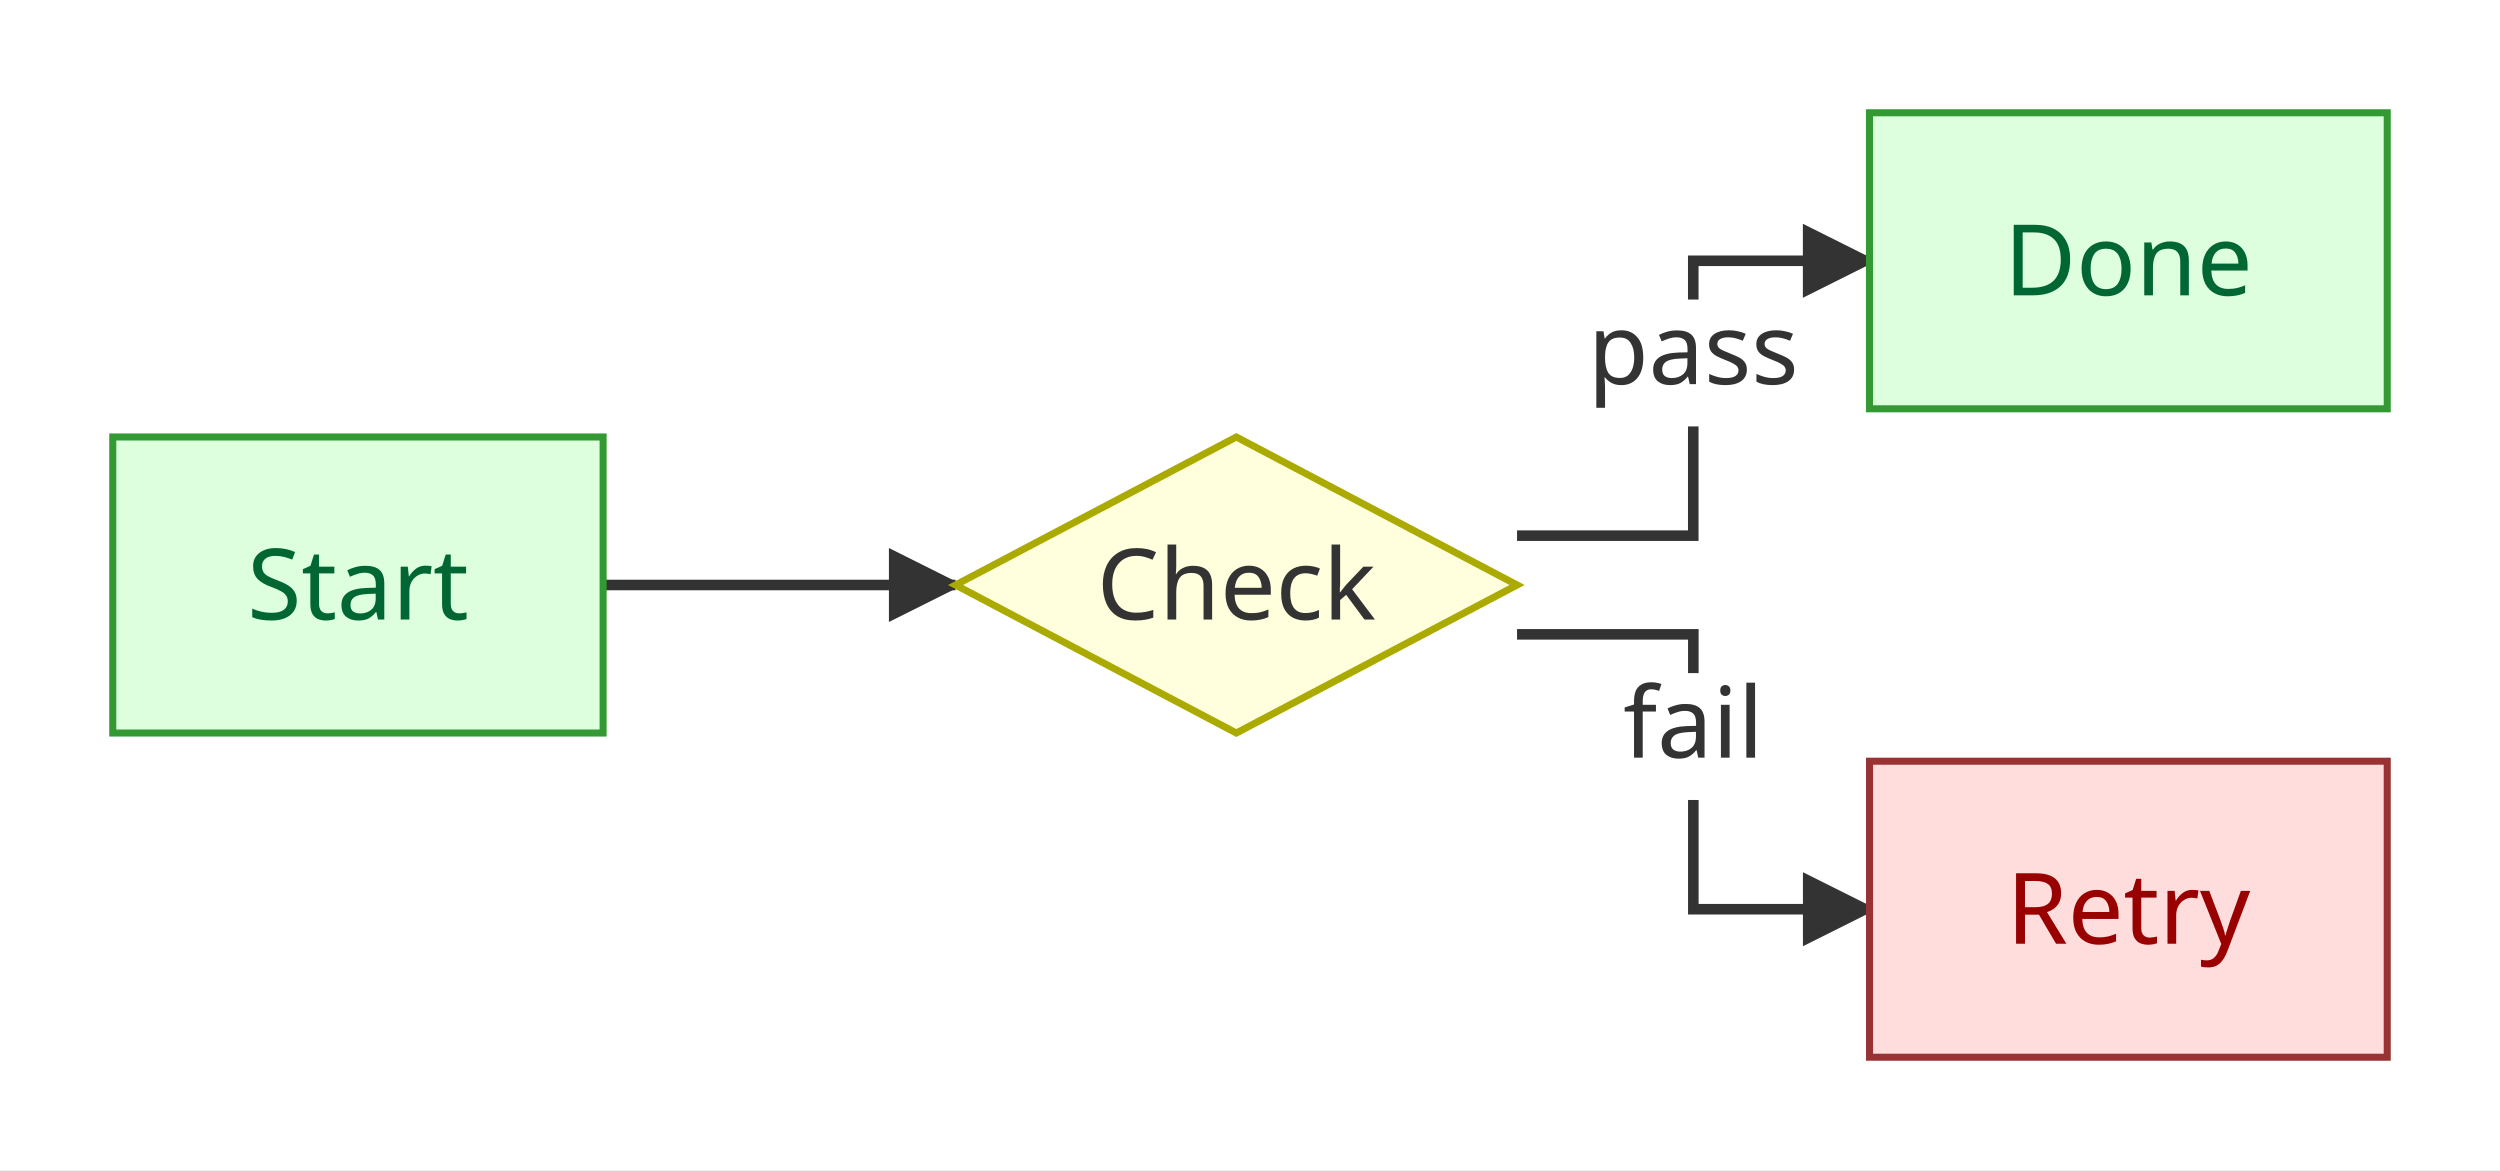
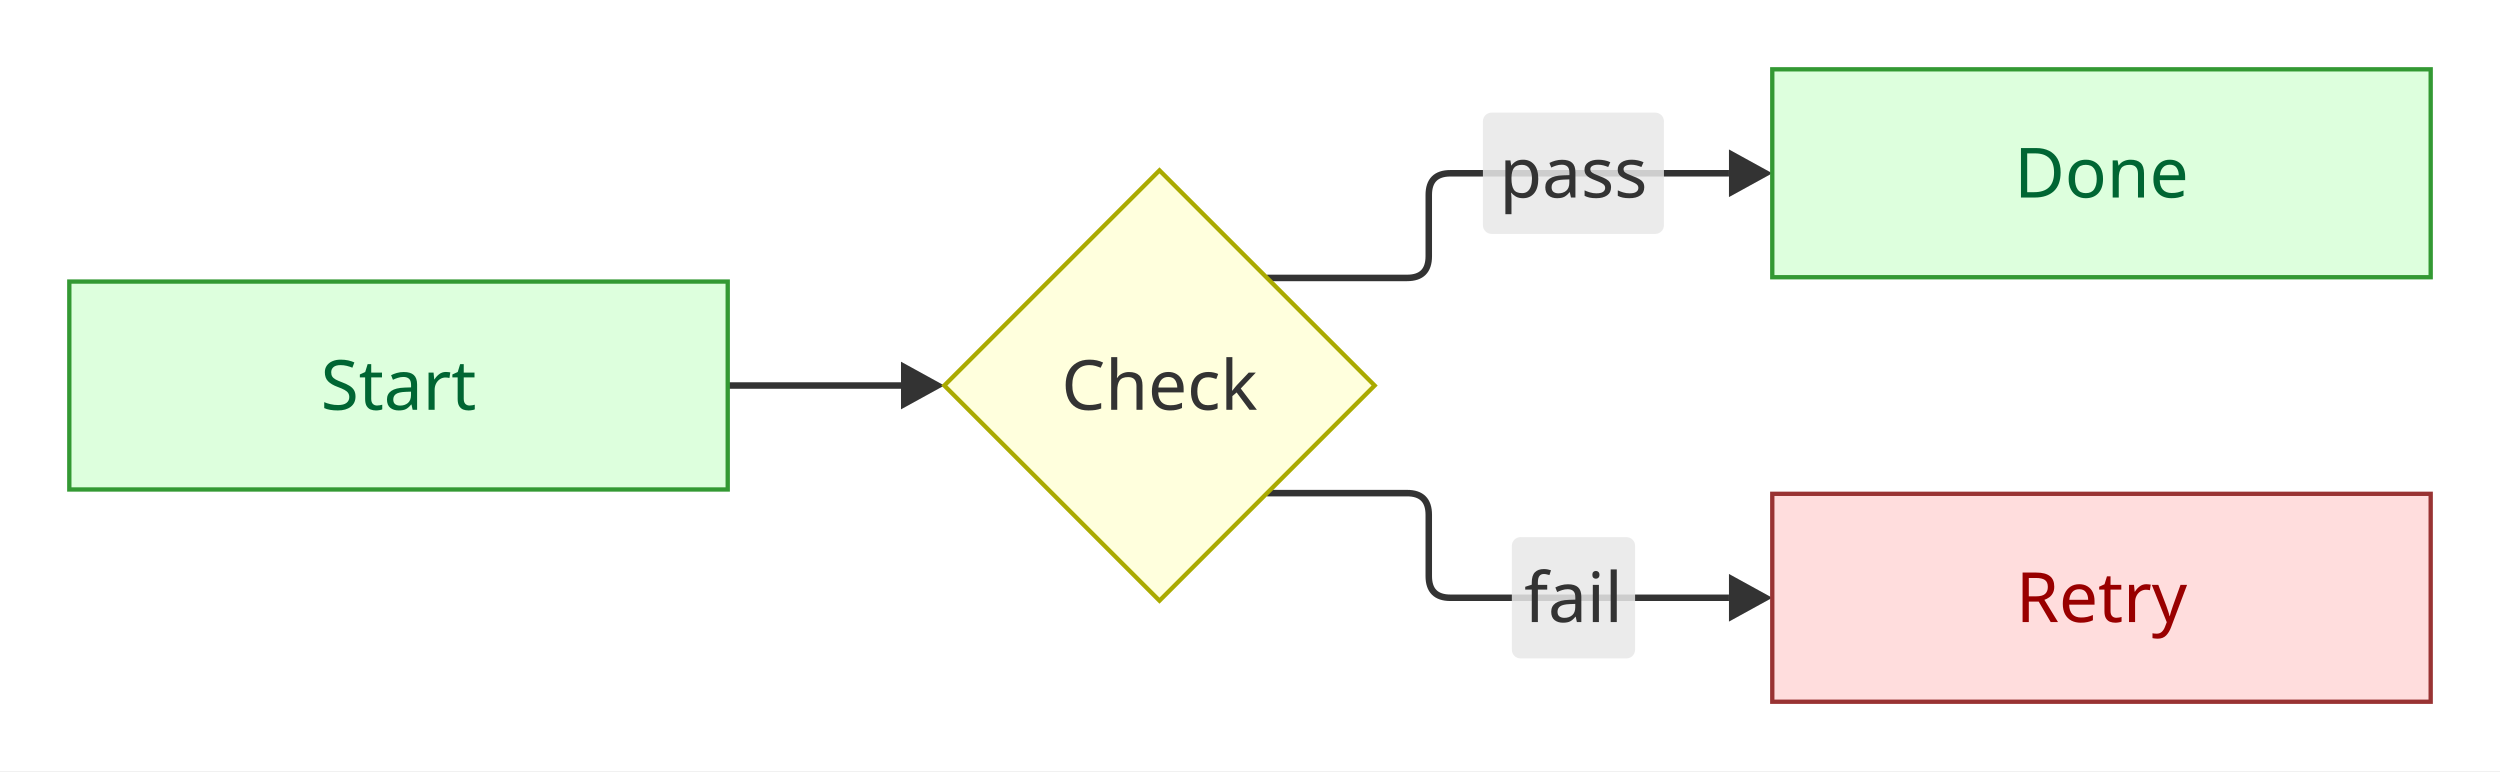
- <svg xmlns="http://www.w3.org/2000/svg" role="img" width="354.7" height="166" viewBox="0 0 354.7 166" font-family="sans-serif" font-size="14">
+ <svg xmlns="http://www.w3.org/2000/svg" role="img" width="577.14" height="178" viewBox="0 0 577.14 178" font-family="sans-serif" font-size="16">
  <defs>
-     <marker id="arrow" viewBox="0 0 10 10" refX="9" refY="5" markerWidth="7" markerHeight="7" orient="auto-start-reverse">
-       <path d="M0,0 L10,5 L0,10 z" fill="#333333" />
+     <marker id="mffepxm-arrow-0" viewBox="0 0 10 11" refX="0" refY="5.5" markerUnits="userSpaceOnUse" markerWidth="10" markerHeight="11" orient="auto-start-reverse">
+       <path d="M0,0 L10,5.5 L0,11 z" fill="#333333" />
    </marker>
  </defs>
  <rect width="100%" height="100%" fill="#ffffff" />
  <g transform="translate(16,16)">
-     <path d="M69.57,67 L119.57,67" fill="none" stroke="#333333" stroke-width="1.5" marker-end="url(#arrow)" />
-     <path d="M199.24,60 L224.24,60 L224.24,21 L249.24,21" fill="none" stroke="#333333" stroke-width="1.5" marker-end="url(#arrow)" />
-     <rect x="206.46" y="26.5" width="35.57" height="18" fill="#ffffff" />
-     <text x="224.24" y="40.5" fill="#333333" text-anchor="middle" dy="-2">pass</text>
-     <path d="M199.24,74 L224.25,74 L224.25,113 L249.25,113" fill="none" stroke="#333333" stroke-width="1.5" marker-end="url(#arrow)" />
-     <rect x="212.3" y="79.5" width="23.89" height="18" fill="#ffffff" />
-     <text x="224.25" y="93.5" fill="#333333" text-anchor="middle" dy="-2">fail</text>
-     <rect x="0" y="46" width="69.57" height="42" fill="#dfd" stroke="#393" />
+     <path d="M152,73 L192,73" fill="none" stroke="#333333" stroke-width="1.5" marker-end="url(#mffepxm-arrow-0)" />
+     <path d="M276.51,48.16 L308.84,48.16 Q313.84,48.16 313.84,43.16 L313.84,29 Q313.84,24 318.84,24 L383.14,24" fill="none" stroke="#333333" stroke-width="1.5" marker-end="url(#mffepxm-arrow-0)" />
+     <path d="M276.51,97.84 L308.84,97.84 Q313.84,97.84 313.84,102.84 L313.84,117 Q313.84,122 318.84,122 L383.14,122" fill="none" stroke="#333333" stroke-width="1.5" marker-end="url(#mffepxm-arrow-0)" />
+     <rect x="326.34" y="10" width="41.79" height="28" rx="2" fill="#e8e8e8" fill-opacity="0.85" />
+     <text fill="#333333" text-anchor="middle">
+       <tspan x="347.24" y="29.6">pass</tspan>
+     </text>
+     <rect x="333.02" y="108" width="28.45" height="28" rx="2" fill="#e8e8e8" fill-opacity="0.85" />
+     <text fill="#333333" text-anchor="middle">
+       <tspan x="347.24" y="127.6">fail</tspan>
+     </text>
+     <rect x="0" y="49" width="152" height="48" fill="#dfd" stroke="#393" />
    <text fill="#063" text-anchor="middle">
-       <tspan x="34.78" y="71.9">Start</tspan>
+       <tspan x="76" y="78.6">Start</tspan>
    </text>
-     <polygon points="159.41,46 199.24,67 159.41,88 119.57,67" fill="#ffd" stroke="#aa0" />
+     <polygon points="251.67,23.33 301.34,73 251.67,122.67 202,73" fill="#ffd" stroke="#aa0" />
    <text fill="#333333" text-anchor="middle">
-       <tspan x="159.41" y="71.9">Check</tspan>
+       <tspan x="251.67" y="78.6">Check</tspan>
    </text>
-     <rect x="249.24" y="0" width="73.46" height="42" fill="#dfd" stroke="#393" />
+     <rect x="393.14" y="0" width="152" height="48" fill="#dfd" stroke="#393" />
    <text fill="#063" text-anchor="middle">
-       <tspan x="285.97" y="25.9">Done</tspan>
+       <tspan x="469.14" y="29.6">Done</tspan>
    </text>
-     <rect x="249.25" y="92" width="73.45" height="42" fill="#fdd" stroke="#933" />
+     <rect x="393.14" y="98" width="152" height="48" fill="#fdd" stroke="#933" />
    <text fill="#900" text-anchor="middle">
-       <tspan x="285.97" y="117.9">Retry</tspan>
+       <tspan x="469.14" y="127.6">Retry</tspan>
    </text>
  </g>
</svg>
